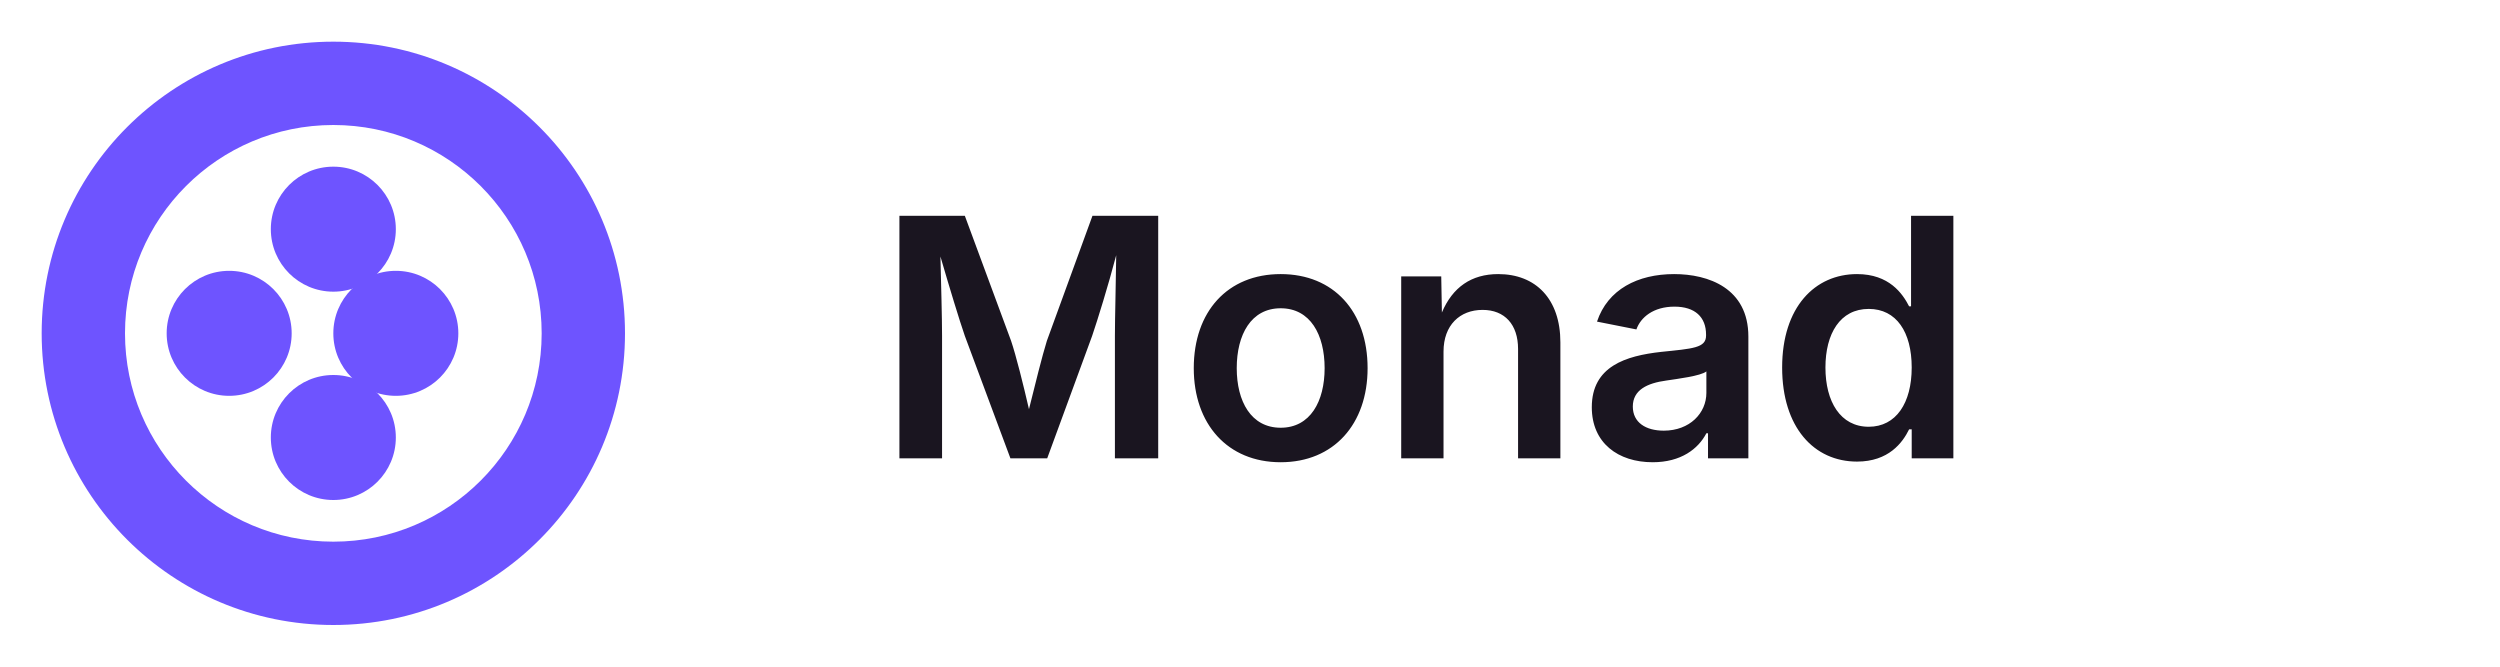
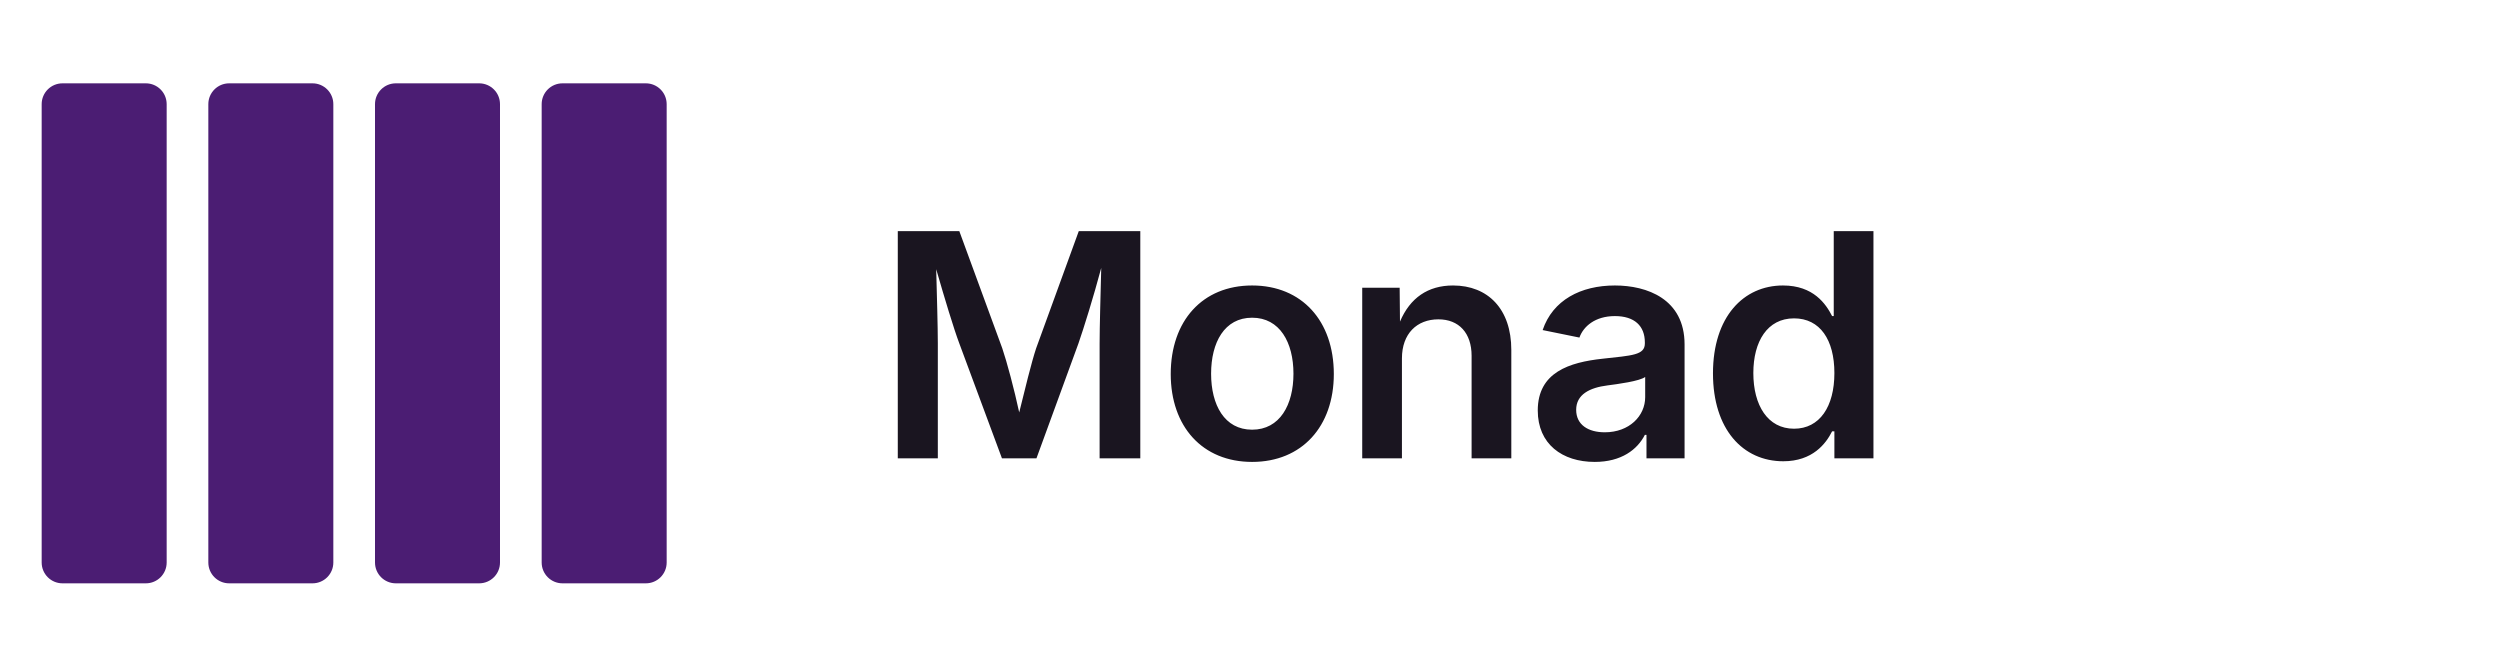
<svg xmlns="http://www.w3.org/2000/svg" width="120" height="32" viewBox="0 0 120 32" fill="none">
-   <path d="M16 2C8.268 2 2 8.268 2 16s6.268 14 14 14 14-6.268 14-14S23.732 2 16 2zm0 24c-5.523 0-10-4.477-10-10S10.477 6 16 6s10 4.477 10 10-4.477 10-10 10z" fill="#6E54FF" />
-   <path d="M16 8c-1.657 0-3 1.343-3 3s1.343 3 3 3 3-1.343 3-3-1.343-3-3-3z" fill="#6E54FF" />
-   <path d="M16 18c-1.657 0-3 1.343-3 3s1.343 3 3 3 3-1.343 3-3-1.343-3-3-3z" fill="#6E54FF" />
-   <path d="M8 16c0-1.657 1.343-3 3-3s3 1.343 3 3-1.343 3-3 3-3-1.343-3-3z" fill="#6E54FF" />
-   <path d="M22 16c0-1.657-1.343-3-3-3s-3 1.343-3 3 1.343 3 3 3 3-1.343 3-3z" fill="#6E54FF" />
-   <text x="42" y="22" font-family="Inter, sans-serif" font-weight="600" font-size="16" fill="#1A1520" letter-spacing="-0.01em">Monad</text>
+   <rect x="2" y="4" width="6" height="24" rx="1" fill="#4B1D73" />
+   <rect x="10" y="4" width="6" height="24" rx="1" fill="#4B1D73" />
+   <rect x="18" y="4" width="6" height="24" rx="1" fill="#4B1D73" />
+   <rect x="26" y="4" width="6" height="24" rx="1" fill="#4B1D73" />
+   <text x="42" y="22" font-family="Inter, sans-serif" font-weight="600" font-size="15" fill="#1A1520" letter-spacing="-0.02em">Monad</text>
</svg>
